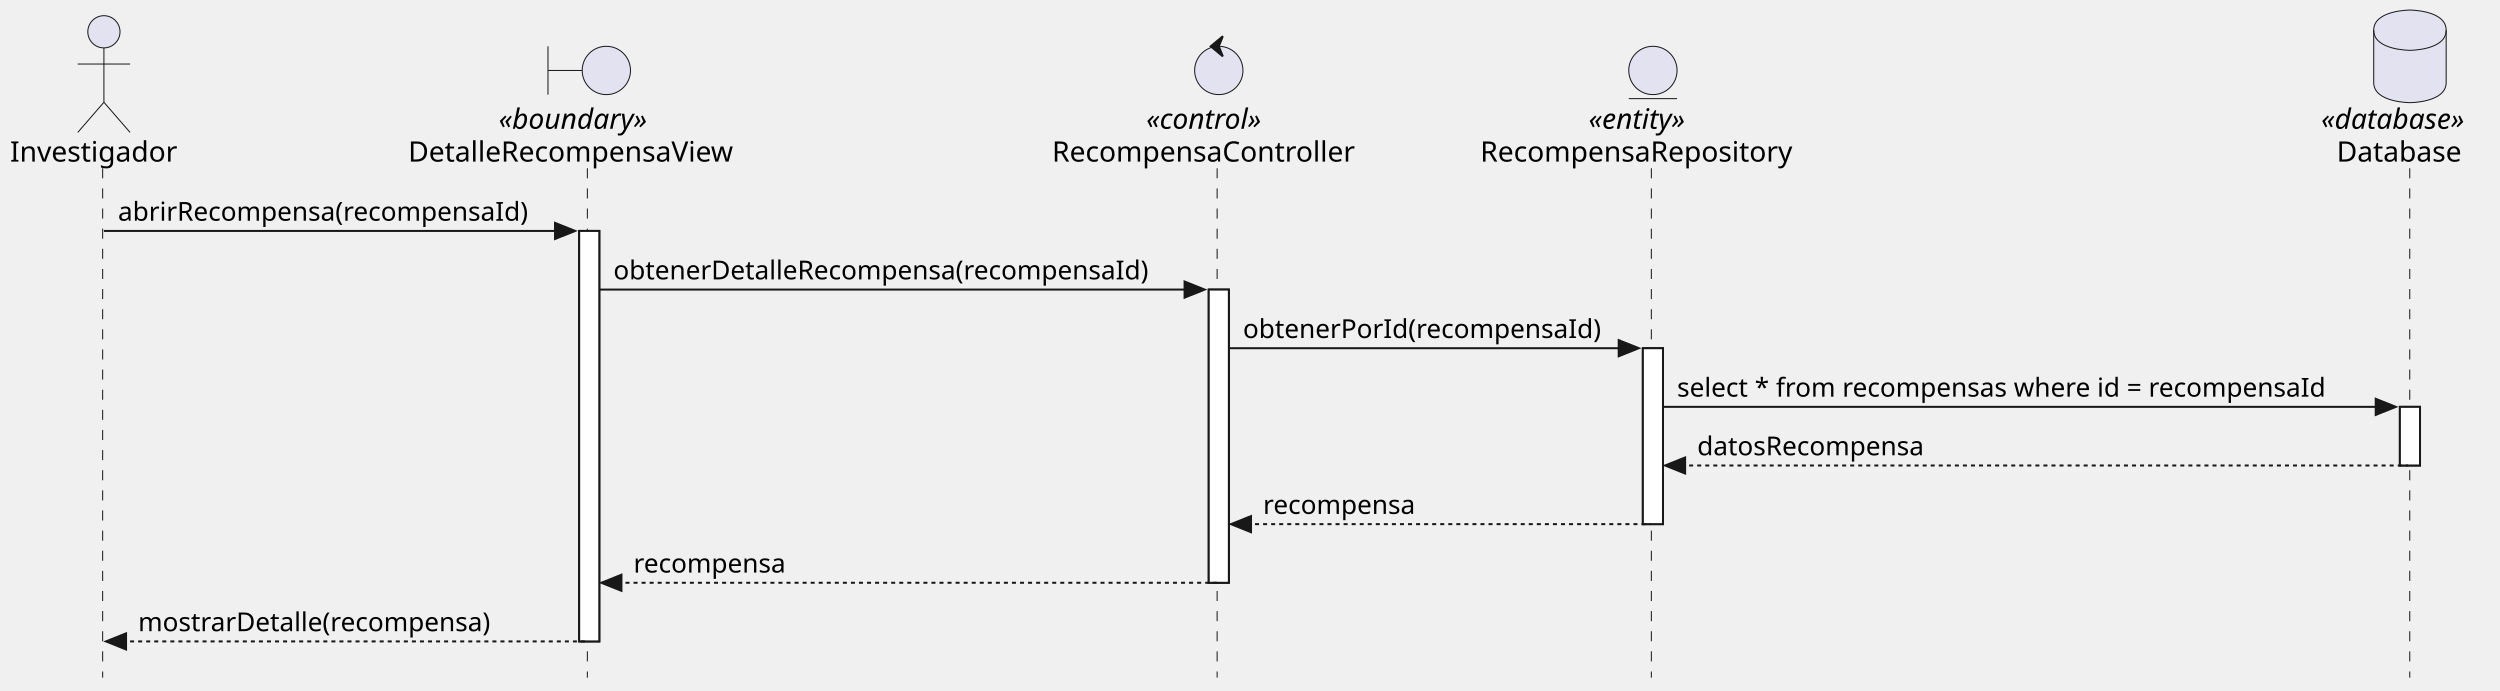
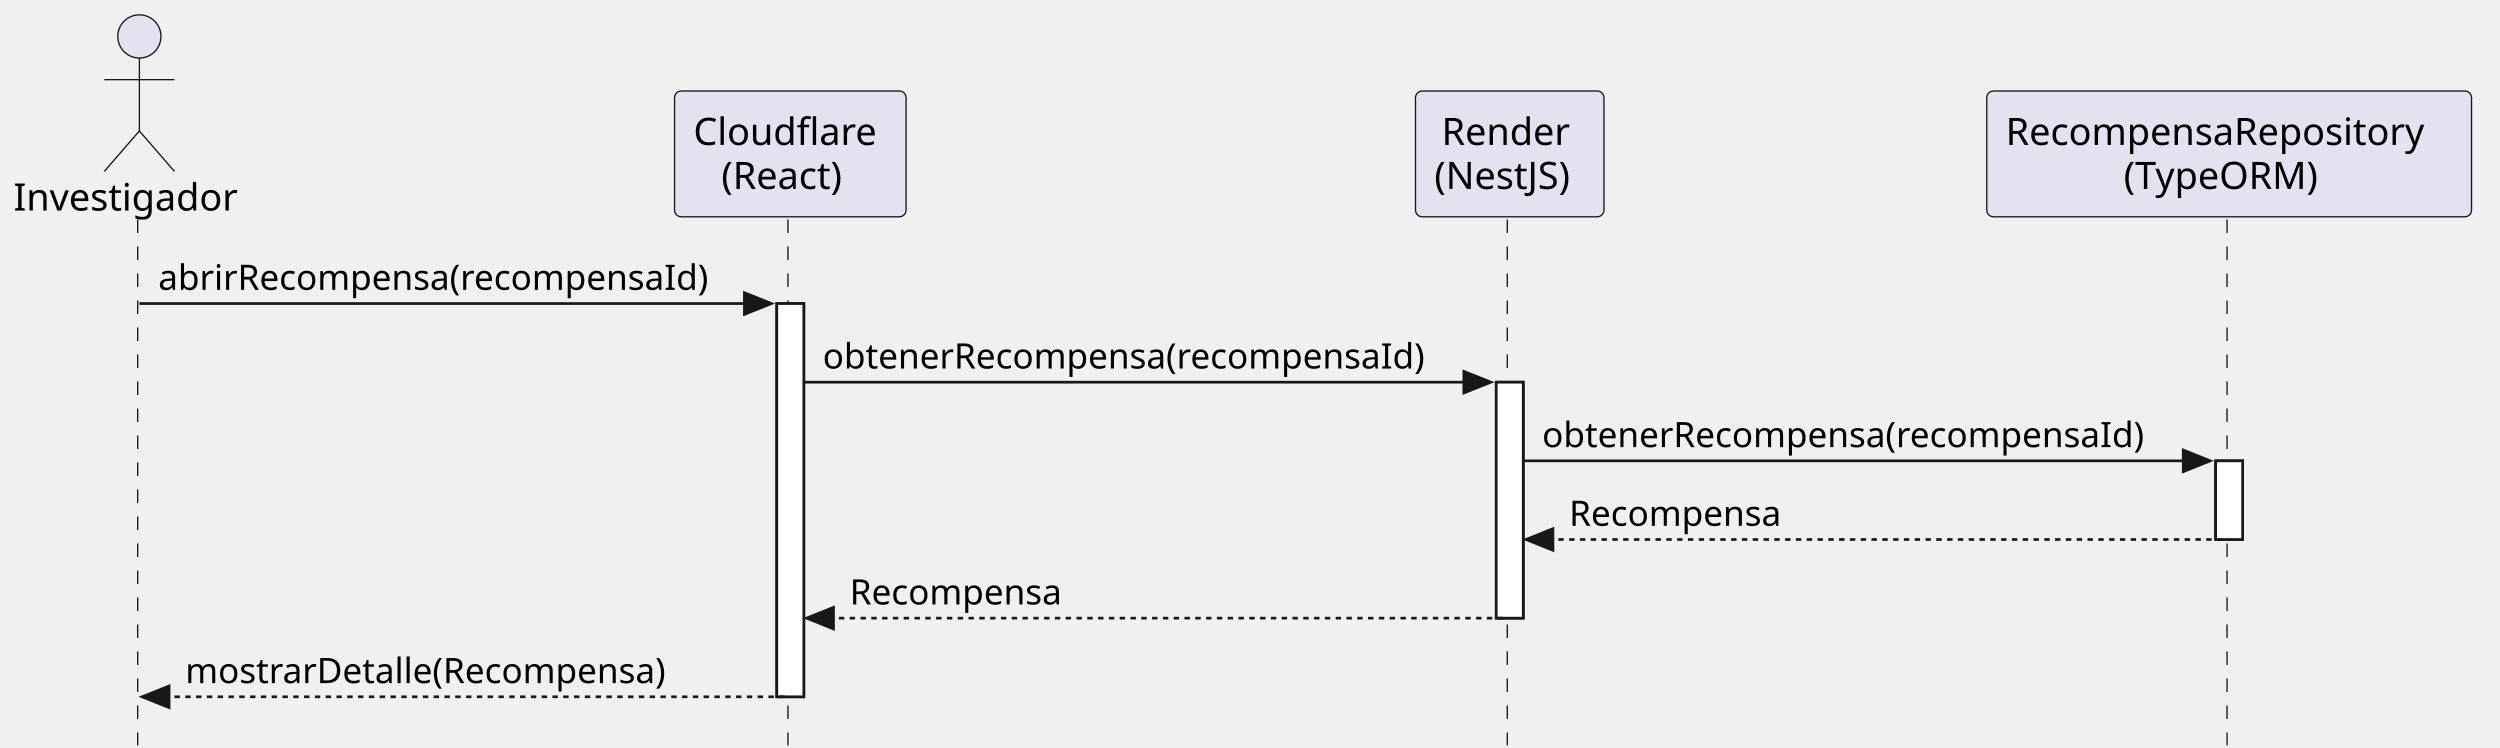
- <svg xmlns="http://www.w3.org/2000/svg" contentStyleType="text/css" data-diagram-type="SEQUENCE" height="343px" preserveAspectRatio="none" style="width:1242px;height:343px;background:#FFFFFF;" version="1.1" viewBox="0 0 1242 343" width="1242px" zoomAndPan="magnify">
+ <svg xmlns="http://www.w3.org/2000/svg" contentStyleType="text/css" data-diagram-type="SEQUENCE" height="277px" preserveAspectRatio="none" style="width:926px;height:277px;background:#FFFFFF;" version="1.1" viewBox="0 0 926 277" width="926px" zoomAndPan="magnify">
  <defs />
  <g>
    <g>
-       <rect fill="#FFFFFF" height="203.93" style="stroke:#181818;stroke-width:1;" width="10" x="287.732" y="114.727" />
+       <rect fill="#FFFFFF" height="145.664" style="stroke:#181818;stroke-width:1;" width="10" x="287.732" y="112.43" />
    </g>
    <g>
-       <rect fill="#FFFFFF" height="145.664" style="stroke:#181818;stroke-width:1;" width="10" x="600.498" y="143.859" />
+       <rect fill="#FFFFFF" height="87.398" style="stroke:#181818;stroke-width:1;" width="10" x="554.205" y="141.562" />
    </g>
    <g>
-       <rect fill="#FFFFFF" height="87.398" style="stroke:#181818;stroke-width:1;" width="10" x="816.17" y="172.992" />
+       <rect fill="#FFFFFF" height="29.133" style="stroke:#181818;stroke-width:1;" width="10" x="820.677" y="170.695" />
+     </g>
+     <g class="participant-lifeline" data-entity-uid="part1" data-qualified-name="Investigador" data-source-line="5" id="part1-lifeline">
+       <g>
+         <rect fill="#000000" fill-opacity="0" height="194.797" width="8" x="47.623" y="81.297" />
+         <line style="stroke:#181818;stroke-width:0.5;stroke-dasharray:5,5;" x1="51" x2="51" y1="81.297" y2="276.094" />
+       </g>
+     </g>
+     <g class="participant-lifeline" data-entity-uid="part2" data-qualified-name="View" data-source-line="6" id="part2-lifeline">
+       <g>
+         <rect fill="#000000" fill-opacity="0" height="194.797" width="8" x="288.732" y="81.297" />
+         <line style="stroke:#181818;stroke-width:0.5;stroke-dasharray:5,5;" x1="291.854" x2="291.854" y1="81.297" y2="276.094" />
+       </g>
+     </g>
+     <g class="participant-lifeline" data-entity-uid="part3" data-qualified-name="Controller" data-source-line="7" id="part3-lifeline">
+       <g>
+         <rect fill="#000000" fill-opacity="0" height="194.797" width="8" x="555.205" y="81.297" />
+         <line style="stroke:#181818;stroke-width:0.5;stroke-dasharray:5,5;" x1="558.3" x2="558.3" y1="81.297" y2="276.094" />
+       </g>
+     </g>
+     <g class="participant-lifeline" data-entity-uid="part4" data-qualified-name="Repository" data-source-line="8" id="part4-lifeline">
+       <g>
+         <rect fill="#000000" fill-opacity="0" height="194.797" width="8" x="821.677" y="81.297" />
+         <line style="stroke:#181818;stroke-width:0.5;stroke-dasharray:5,5;" x1="824.897" x2="824.897" y1="81.297" y2="276.094" />
+       </g>
+     </g>
+     <g class="participant participant-head" data-entity-uid="part1" data-qualified-name="Investigador" data-source-line="5" id="part1-head">
+       <text fill="#000000" font-family="sans-serif" font-size="14" lengthAdjust="spacing" textLength="87.247" x="5" y="77.995">Investigador</text>
+       <ellipse cx="51.623" cy="13.5" fill="#E2E2F0" rx="8" ry="8" style="stroke:#181818;stroke-width:0.5;" />
+       <path d="M51.623,21.5 L51.623,48.5 M38.623,29.5 L64.624,29.5 M51.623,48.5 L38.623,63.5 M51.623,48.5 L64.624,63.5" fill="none" style="stroke:#181818;stroke-width:0.5;" />
+     </g>
+     <g class="participant participant-head" data-entity-uid="part2" data-qualified-name="View" data-source-line="6" id="part2-head">
+       <rect fill="#E2E2F0" height="46.594" rx="2.5" ry="2.5" style="stroke:#181818;stroke-width:0.5;" width="85.757" x="249.854" y="33.703" />
+       <text fill="#000000" font-family="sans-serif" font-size="14" lengthAdjust="spacing" textLength="71.757" x="256.854" y="53.698">Cloudflare</text>
+       <text fill="#000000" font-family="sans-serif" font-size="14" lengthAdjust="spacing" textLength="51.03" x="267.217" y="69.995">(React)</text>
+     </g>
+     <g class="participant participant-head" data-entity-uid="part3" data-qualified-name="Controller" data-source-line="7" id="part3-head">
+       <rect fill="#E2E2F0" height="46.594" rx="2.5" ry="2.5" style="stroke:#181818;stroke-width:0.5;" width="69.809" x="524.3" y="33.703" />
+       <text fill="#000000" font-family="sans-serif" font-size="14" lengthAdjust="spacing" textLength="50.47" x="533.97" y="53.698">Render</text>
+       <text fill="#000000" font-family="sans-serif" font-size="14" lengthAdjust="spacing" textLength="55.809" x="531.3" y="69.995">(NestJS)</text>
+     </g>
+     <g class="participant participant-head" data-entity-uid="part4" data-qualified-name="Repository" data-source-line="8" id="part4-head">
+       <rect fill="#E2E2F0" height="46.594" rx="2.5" ry="2.5" style="stroke:#181818;stroke-width:0.5;" width="179.56" x="735.897" y="33.703" />
+       <text fill="#000000" font-family="sans-serif" font-size="14" lengthAdjust="spacing" textLength="165.56" x="742.897" y="53.698">RecompensaRepository</text>
+       <text fill="#000000" font-family="sans-serif" font-size="14" lengthAdjust="spacing" textLength="78.087" x="786.633" y="69.995">(TypeORM)</text>
    </g>
    <g>
-       <rect fill="#FFFFFF" height="29.133" style="stroke:#181818;stroke-width:1;" width="10" x="1192.26" y="202.125" />
-     </g>
-     <g class="participant-lifeline" data-entity-uid="part1" data-qualified-name="Investigador" id="part1-lifeline">
-       <g>
-         <rect fill="#000000" fill-opacity="0" height="253.062" width="8" x="47.623" y="83.594" />
-         <line style="stroke:#181818;stroke-width:0.5;stroke-dasharray:5,5;" x1="51" x2="51" y1="83.594" y2="336.656" />
-       </g>
-     </g>
-     <g class="participant-lifeline" data-entity-uid="part2" data-qualified-name="DetalleRecompensaView" id="part2-lifeline">
-       <g>
-         <rect fill="#000000" fill-opacity="0" height="253.062" width="8" x="288.732" y="83.594" />
-         <line style="stroke:#181818;stroke-width:0.5;stroke-dasharray:5,5;" x1="291.796" x2="291.796" y1="83.594" y2="336.656" />
-       </g>
-     </g>
-     <g class="participant-lifeline" data-entity-uid="part3" data-qualified-name="RecompensaController" id="part3-lifeline">
-       <g>
-         <rect fill="#000000" fill-opacity="0" height="253.062" width="8" x="601.498" y="83.594" />
-         <line style="stroke:#181818;stroke-width:0.5;stroke-dasharray:5,5;" x1="604.668" x2="604.668" y1="83.594" y2="336.656" />
-       </g>
-     </g>
-     <g class="participant-lifeline" data-entity-uid="part4" data-qualified-name="RecompensaRepository" id="part4-lifeline">
-       <g>
-         <rect fill="#000000" fill-opacity="0" height="253.062" width="8" x="817.17" y="83.594" />
-         <line style="stroke:#181818;stroke-width:0.5;stroke-dasharray:5,5;" x1="820.39" x2="820.39" y1="83.594" y2="336.656" />
-       </g>
-     </g>
-     <g class="participant-lifeline" data-entity-uid="part5" data-qualified-name="Database" id="part5-lifeline">
-       <g>
-         <rect fill="#000000" fill-opacity="0" height="253.062" width="8" x="1193.26" y="83.594" />
-         <line style="stroke:#181818;stroke-width:0.5;stroke-dasharray:5,5;" x1="1197.166" x2="1197.166" y1="83.594" y2="336.656" />
-       </g>
-     </g>
-     <g class="participant participant-head" data-entity-uid="part1" data-qualified-name="Investigador" id="part1-head">
-       <text fill="#000000" font-family="sans-serif" font-size="14" lengthAdjust="spacing" textLength="87.247" x="5" y="80.292">Investigador</text>
-       <ellipse cx="51.623" cy="15.797" fill="#E2E2F0" rx="8" ry="8" style="stroke:#181818;stroke-width:0.5;" />
-       <path d="M51.623,23.797 L51.623,50.797 M38.623,31.797 L64.624,31.797 M51.623,50.797 L38.623,65.797 M51.623,50.797 L64.624,65.797" fill="none" style="stroke:#181818;stroke-width:0.5;" />
-     </g>
-     <g class="participant participant-head" data-entity-uid="part2" data-qualified-name="DetalleRecompensaView" id="part2-head">
-       <text fill="#000000" font-family="sans-serif" font-size="14" font-style="italic" lengthAdjust="spacing" textLength="83.986" x="247.739" y="63.995">«boundary»</text>
-       <text fill="#000000" font-family="sans-serif" font-size="14" lengthAdjust="spacing" textLength="173.872" x="202.796" y="80.292">DetalleRecompensaView</text>
-       <path d="M272.232,23 L272.232,47 M272.232,35 L289.232,35" fill="none" style="stroke:#181818;stroke-width:0.5;" />
-       <ellipse cx="301.232" cy="35" fill="#E2E2F0" rx="12" ry="12" style="stroke:#181818;stroke-width:0.5;" />
-     </g>
-     <g class="participant participant-head" data-entity-uid="part3" data-qualified-name="RecompensaController" id="part3-head">
-       <text fill="#000000" font-family="sans-serif" font-size="14" font-style="italic" lengthAdjust="spacing" textLength="66.117" x="569.439" y="63.995">«control»</text>
-       <text fill="#000000" font-family="sans-serif" font-size="14" lengthAdjust="spacing" textLength="159.66" x="522.668" y="80.292">RecompensaController</text>
-       <ellipse cx="605.498" cy="35" fill="#E2E2F0" rx="12" ry="12" style="stroke:#181818;stroke-width:0.5;" />
-       <polygon fill="#181818" points="601.498,23,607.498,18,605.498,23,607.498,28,601.498,23" style="stroke:#181818;stroke-width:1;" />
-     </g>
-     <g class="participant participant-head" data-entity-uid="part4" data-qualified-name="RecompensaRepository" id="part4-head">
-       <text fill="#000000" font-family="sans-serif" font-size="14" font-style="italic" lengthAdjust="spacing" textLength="57.921" x="789.21" y="63.995">«entity»</text>
-       <text fill="#000000" font-family="sans-serif" font-size="14" lengthAdjust="spacing" textLength="165.56" x="735.39" y="80.292">RecompensaRepository</text>
-       <ellipse cx="821.17" cy="35" fill="#E2E2F0" rx="12" ry="12" style="stroke:#181818;stroke-width:0.5;" />
-       <line style="stroke:#181818;stroke-width:0.5;" x1="809.17" x2="833.17" y1="49" y2="49" />
-     </g>
-     <g class="participant participant-head" data-entity-uid="part5" data-qualified-name="Database" id="part5-head">
-       <text fill="#000000" font-family="sans-serif" font-size="14" font-style="italic" lengthAdjust="spacing" textLength="82.189" x="1153.166" y="63.995">«database»</text>
-       <text fill="#000000" font-family="sans-serif" font-size="14" lengthAdjust="spacing" textLength="66.801" x="1160.859" y="80.292">Database</text>
-       <path d="M1179.26,15 C1179.26,5 1197.26,5 1197.26,5 C1197.26,5 1215.26,5 1215.26,15 L1215.26,41 C1215.26,51 1197.26,51 1197.26,51 C1197.26,51 1179.26,51 1179.26,41 L1179.26,15" fill="#E2E2F0" style="stroke:#181818;stroke-width:0.5;" />
-       <path d="M1179.26,15 C1179.26,25 1197.26,25 1197.26,25 C1197.26,25 1215.26,25 1215.26,15" fill="none" style="stroke:#181818;stroke-width:0.5;" />
+       <rect fill="#FFFFFF" height="145.664" style="stroke:#181818;stroke-width:1;" width="10" x="287.732" y="112.43" />
    </g>
    <g>
-       <rect fill="#FFFFFF" height="203.93" style="stroke:#181818;stroke-width:1;" width="10" x="287.732" y="114.727" />
+       <rect fill="#FFFFFF" height="87.398" style="stroke:#181818;stroke-width:1;" width="10" x="554.205" y="141.562" />
    </g>
    <g>
-       <rect fill="#FFFFFF" height="145.664" style="stroke:#181818;stroke-width:1;" width="10" x="600.498" y="143.859" />
+       <rect fill="#FFFFFF" height="29.133" style="stroke:#181818;stroke-width:1;" width="10" x="820.677" y="170.695" />
    </g>
-     <g>
-       <rect fill="#FFFFFF" height="87.398" style="stroke:#181818;stroke-width:1;" width="10" x="816.17" y="172.992" />
+     <g class="message" data-entity-1="part1" data-entity-2="part2" data-source-line="10" id="msg1">
+       <polygon fill="#181818" points="275.732,108.43,285.732,112.43,275.732,116.43" style="stroke:#181818;stroke-width:1;stroke-linejoin:miter;stroke-miterlimit:10;" />
+       <line style="stroke:#181818;stroke-width:1;" x1="51.623" x2="281.732" y1="112.43" y2="112.43" />
+       <text fill="#000000" font-family="sans-serif" font-size="13" lengthAdjust="spacing" textLength="217.109" x="58.623" y="107.364">abrirRecompensa(recompensaId)</text>
    </g>
-     <g>
-       <rect fill="#FFFFFF" height="29.133" style="stroke:#181818;stroke-width:1;" width="10" x="1192.26" y="202.125" />
+     <g class="message" data-entity-1="part2" data-entity-2="part3" data-source-line="13" id="msg2">
+       <polygon fill="#181818" points="542.205,137.562,552.205,141.562,542.205,145.562" style="stroke:#181818;stroke-width:1;stroke-linejoin:miter;stroke-miterlimit:10;" />
+       <line style="stroke:#181818;stroke-width:1;" x1="297.732" x2="548.205" y1="141.562" y2="141.562" />
+       <text fill="#000000" font-family="sans-serif" font-size="13" lengthAdjust="spacing" textLength="237.472" x="304.732" y="136.497">obtenerRecompensa(recompensaId)</text>
    </g>
-     <g class="message" data-entity-1="part1" data-entity-2="part2" id="msg1">
-       <polygon fill="#181818" points="275.732,110.727,285.732,114.727,275.732,118.727" style="stroke:#181818;stroke-width:1;" />
-       <line style="stroke:#181818;stroke-width:1;" x1="51.623" x2="281.732" y1="114.727" y2="114.727" />
-       <text fill="#000000" font-family="sans-serif" font-size="13" lengthAdjust="spacing" textLength="217.109" x="58.623" y="109.661">abrirRecompensa(recompensaId)</text>
+     <g class="message" data-entity-1="part3" data-entity-2="part4" data-source-line="16" id="msg3">
+       <polygon fill="#181818" points="808.677,166.695,818.677,170.695,808.677,174.695" style="stroke:#181818;stroke-width:1;stroke-linejoin:miter;stroke-miterlimit:10;" />
+       <line style="stroke:#181818;stroke-width:1;" x1="564.205" x2="814.677" y1="170.695" y2="170.695" />
+       <text fill="#000000" font-family="sans-serif" font-size="13" lengthAdjust="spacing" textLength="237.472" x="571.205" y="165.629">obtenerRecompensa(recompensaId)</text>
    </g>
-     <g class="message" data-entity-1="part2" data-entity-2="part3" id="msg2">
-       <polygon fill="#181818" points="588.498,139.859,598.498,143.859,588.498,147.859" style="stroke:#181818;stroke-width:1;" />
-       <line style="stroke:#181818;stroke-width:1;" x1="297.732" x2="594.498" y1="143.859" y2="143.859" />
-       <text fill="#000000" font-family="sans-serif" font-size="13" lengthAdjust="spacing" textLength="283.766" x="304.732" y="138.793">obtenerDetalleRecompensa(recompensaId)</text>
+     <g class="message" data-entity-1="part4" data-entity-2="part3" data-source-line="19" id="msg4">
+       <polygon fill="#181818" points="575.205,195.828,565.205,199.828,575.205,203.828" style="stroke:#181818;stroke-width:1;stroke-linejoin:miter;stroke-miterlimit:10;" />
+       <line style="stroke:#181818;stroke-width:1;stroke-dasharray:2,2;" x1="569.205" x2="824.677" y1="199.828" y2="199.828" />
+       <text fill="#000000" font-family="sans-serif" font-size="13" lengthAdjust="spacing" textLength="84.024" x="581.205" y="194.762">Recompensa</text>
    </g>
-     <g class="message" data-entity-1="part3" data-entity-2="part4" id="msg3">
-       <polygon fill="#181818" points="804.17,168.992,814.17,172.992,804.17,176.992" style="stroke:#181818;stroke-width:1;" />
-       <line style="stroke:#181818;stroke-width:1;" x1="610.498" x2="810.17" y1="172.992" y2="172.992" />
-       <text fill="#000000" font-family="sans-serif" font-size="13" lengthAdjust="spacing" textLength="186.672" x="617.498" y="167.926">obtenerPorId(recompensaId)</text>
+     <g class="message" data-entity-1="part3" data-entity-2="part2" data-source-line="22" id="msg5">
+       <polygon fill="#181818" points="308.732,224.961,298.732,228.961,308.732,232.961" style="stroke:#181818;stroke-width:1;stroke-linejoin:miter;stroke-miterlimit:10;" />
+       <line style="stroke:#181818;stroke-width:1;stroke-dasharray:2,2;" x1="302.732" x2="558.205" y1="228.961" y2="228.961" />
+       <text fill="#000000" font-family="sans-serif" font-size="13" lengthAdjust="spacing" textLength="84.024" x="314.732" y="223.895">Recompensa</text>
    </g>
-     <g class="message" data-entity-1="part4" data-entity-2="part5" id="msg4">
-       <polygon fill="#181818" points="1180.26,198.125,1190.26,202.125,1180.26,206.125" style="stroke:#181818;stroke-width:1;" />
-       <line style="stroke:#181818;stroke-width:1;" x1="826.17" x2="1186.26" y1="202.125" y2="202.125" />
-       <text fill="#000000" font-family="sans-serif" font-size="13" lengthAdjust="spacing" textLength="347.09" x="833.17" y="197.059">select * from recompensas where id = recompensaId</text>
-     </g>
-     <g class="message" data-entity-1="part5" data-entity-2="part4" id="msg5">
-       <polygon fill="#181818" points="837.17,227.258,827.17,231.258,837.17,235.258" style="stroke:#181818;stroke-width:1;" />
-       <line style="stroke:#181818;stroke-width:1;stroke-dasharray:2,2;" x1="831.17" x2="1196.26" y1="231.258" y2="231.258" />
-       <text fill="#000000" font-family="sans-serif" font-size="13" lengthAdjust="spacing" textLength="120.066" x="843.17" y="226.192">datosRecompensa</text>
-     </g>
-     <g class="message" data-entity-1="part4" data-entity-2="part3" id="msg6">
-       <polygon fill="#181818" points="621.498,256.391,611.498,260.391,621.498,264.391" style="stroke:#181818;stroke-width:1;" />
-       <line style="stroke:#181818;stroke-width:1;stroke-dasharray:2,2;" x1="615.498" x2="820.17" y1="260.391" y2="260.391" />
-       <text fill="#000000" font-family="sans-serif" font-size="13" lengthAdjust="spacing" textLength="80.336" x="627.498" y="255.325">recompensa</text>
-     </g>
-     <g class="message" data-entity-1="part3" data-entity-2="part2" id="msg7">
-       <polygon fill="#181818" points="308.732,285.523,298.732,289.523,308.732,293.523" style="stroke:#181818;stroke-width:1;" />
-       <line style="stroke:#181818;stroke-width:1;stroke-dasharray:2,2;" x1="302.732" x2="604.498" y1="289.523" y2="289.523" />
-       <text fill="#000000" font-family="sans-serif" font-size="13" lengthAdjust="spacing" textLength="80.336" x="314.732" y="284.457">recompensa</text>
-     </g>
-     <g class="message" data-entity-1="part2" data-entity-2="part1" id="msg8">
-       <polygon fill="#181818" points="62.623,314.656,52.623,318.656,62.623,322.656" style="stroke:#181818;stroke-width:1;" />
-       <line style="stroke:#181818;stroke-width:1;stroke-dasharray:2,2;" x1="56.623" x2="291.732" y1="318.656" y2="318.656" />
-       <text fill="#000000" font-family="sans-serif" font-size="13" lengthAdjust="spacing" textLength="187.916" x="68.624" y="313.59">mostrarDetalle(recompensa)</text>
+     <g class="message" data-entity-1="part2" data-entity-2="part1" data-source-line="25" id="msg6">
+       <polygon fill="#181818" points="62.623,254.094,52.623,258.094,62.623,262.094" style="stroke:#181818;stroke-width:1;stroke-linejoin:miter;stroke-miterlimit:10;" />
+       <line style="stroke:#181818;stroke-width:1;stroke-dasharray:2,2;" x1="56.623" x2="291.732" y1="258.094" y2="258.094" />
+       <text fill="#000000" font-family="sans-serif" font-size="13" lengthAdjust="spacing" textLength="191.604" x="68.624" y="253.028">mostrarDetalle(Recompensa)</text>
    </g>
  </g>
</svg>
